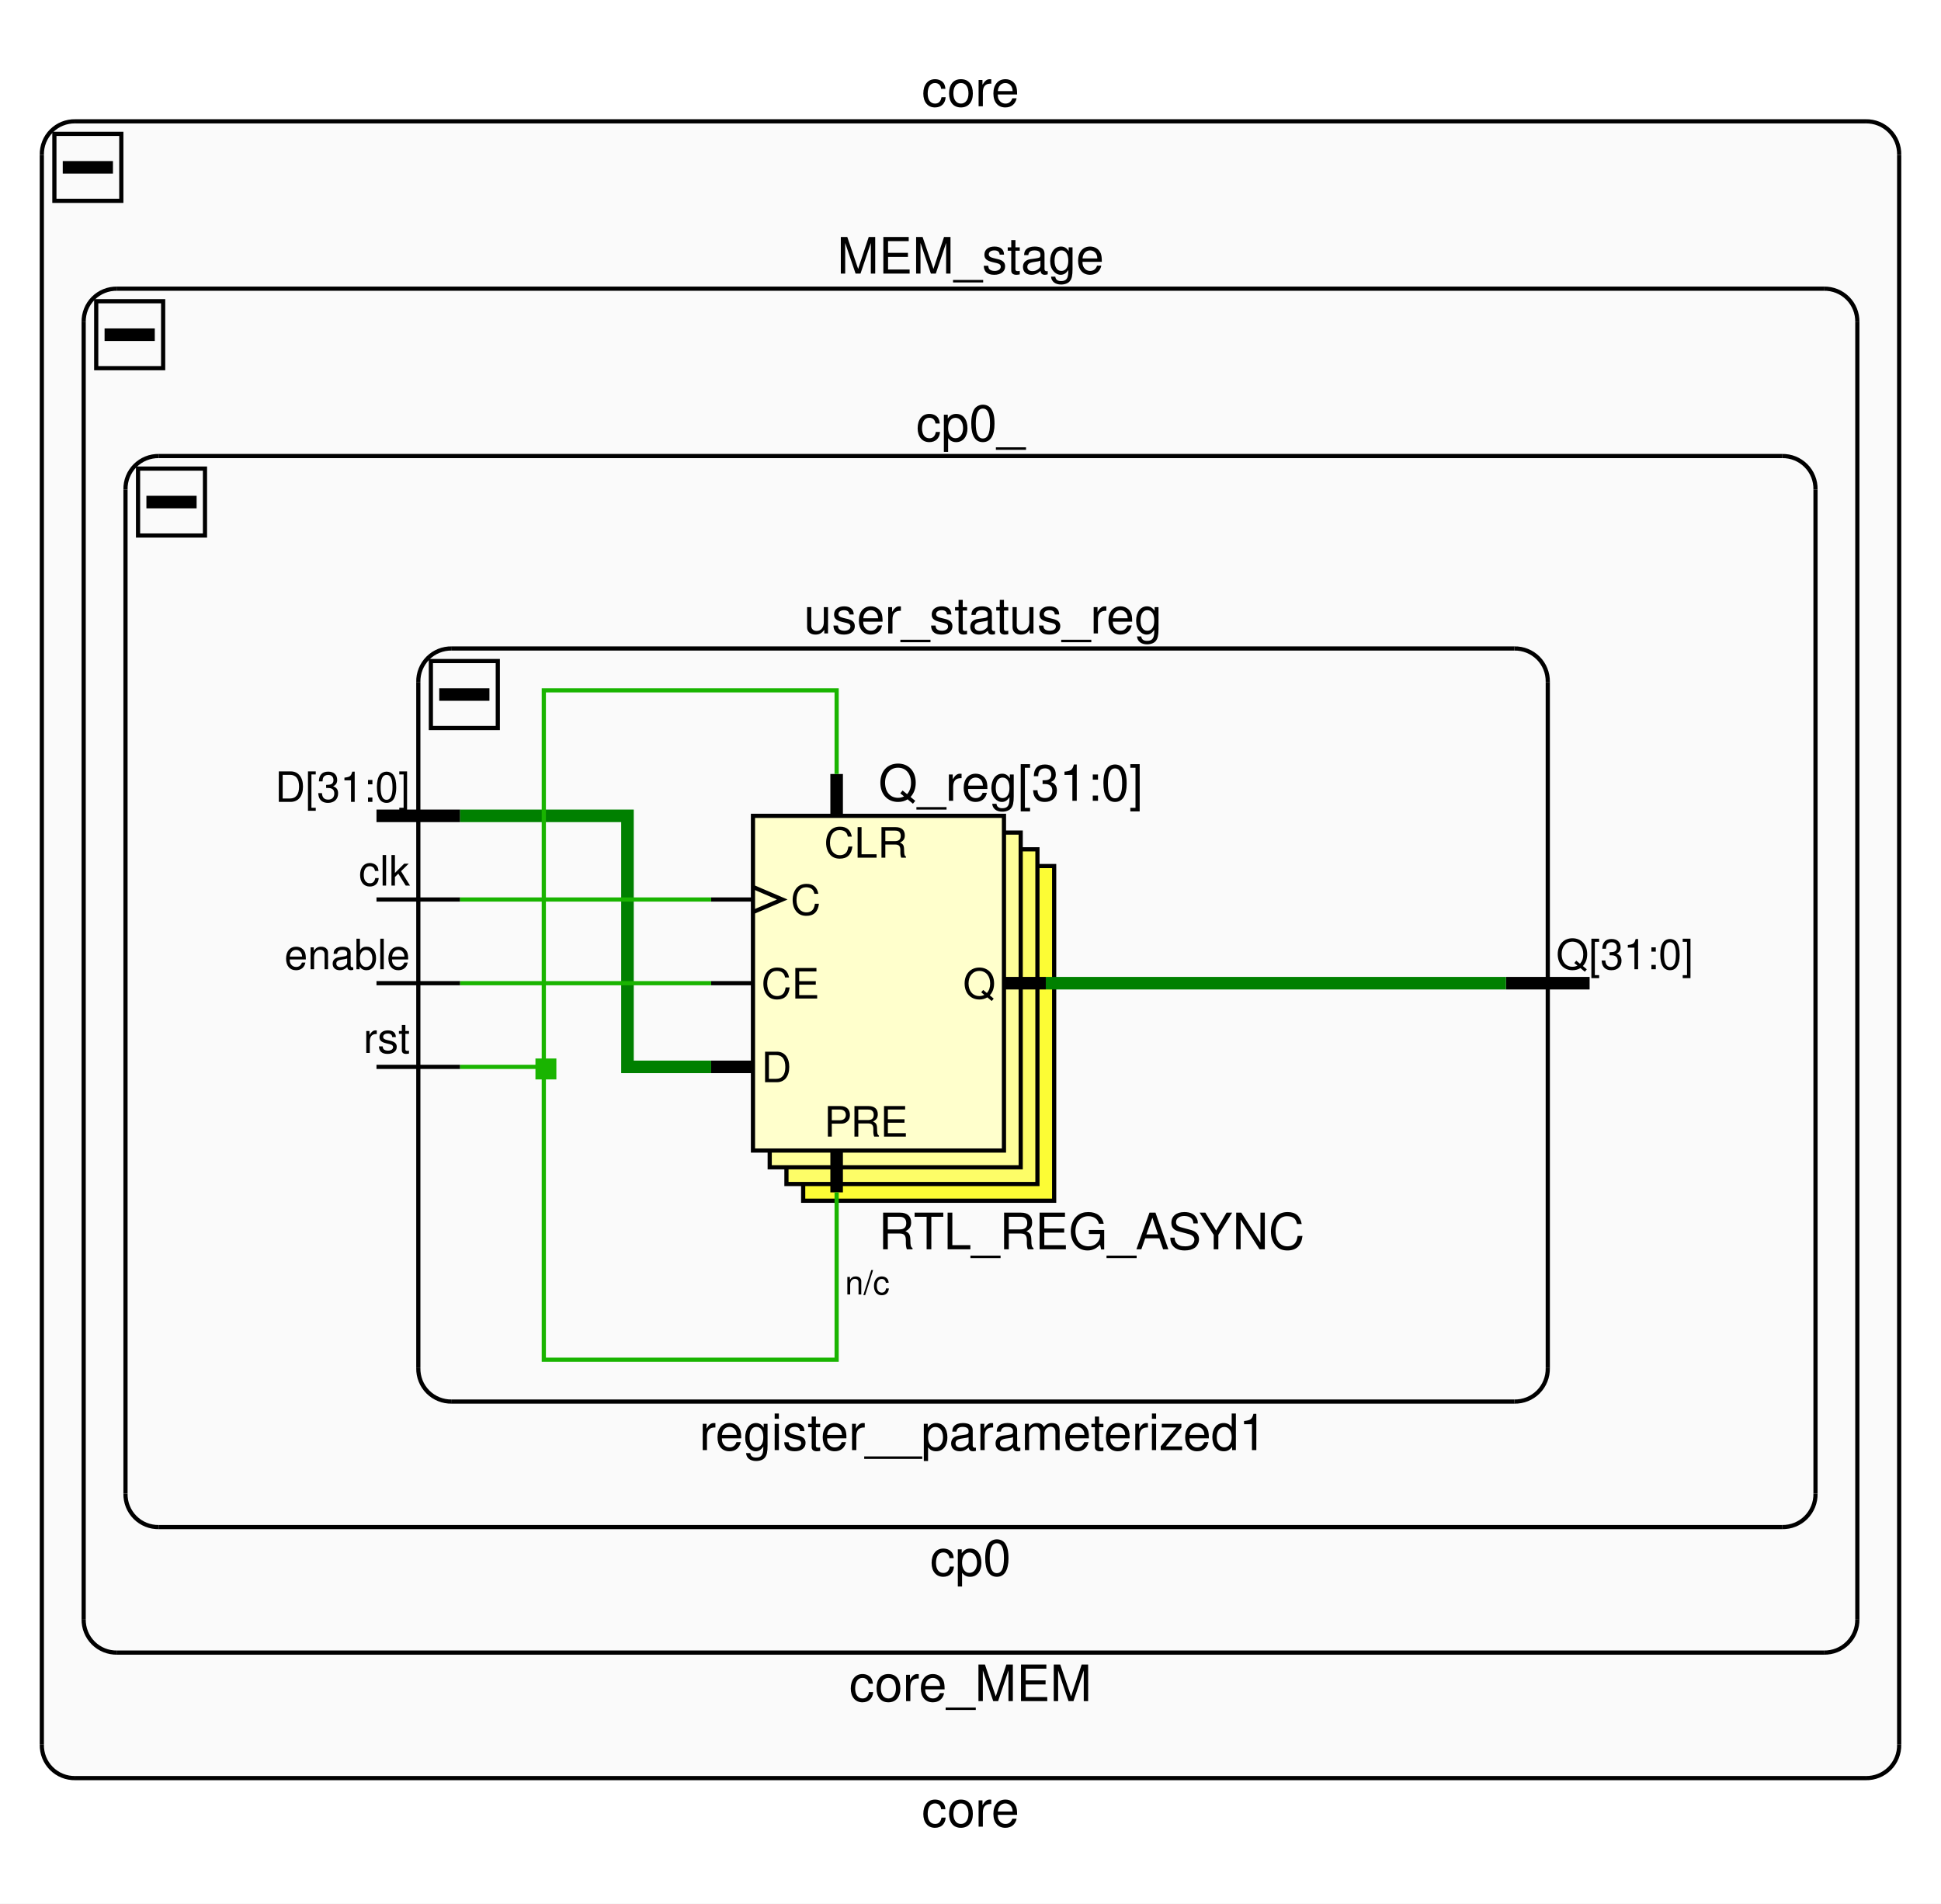
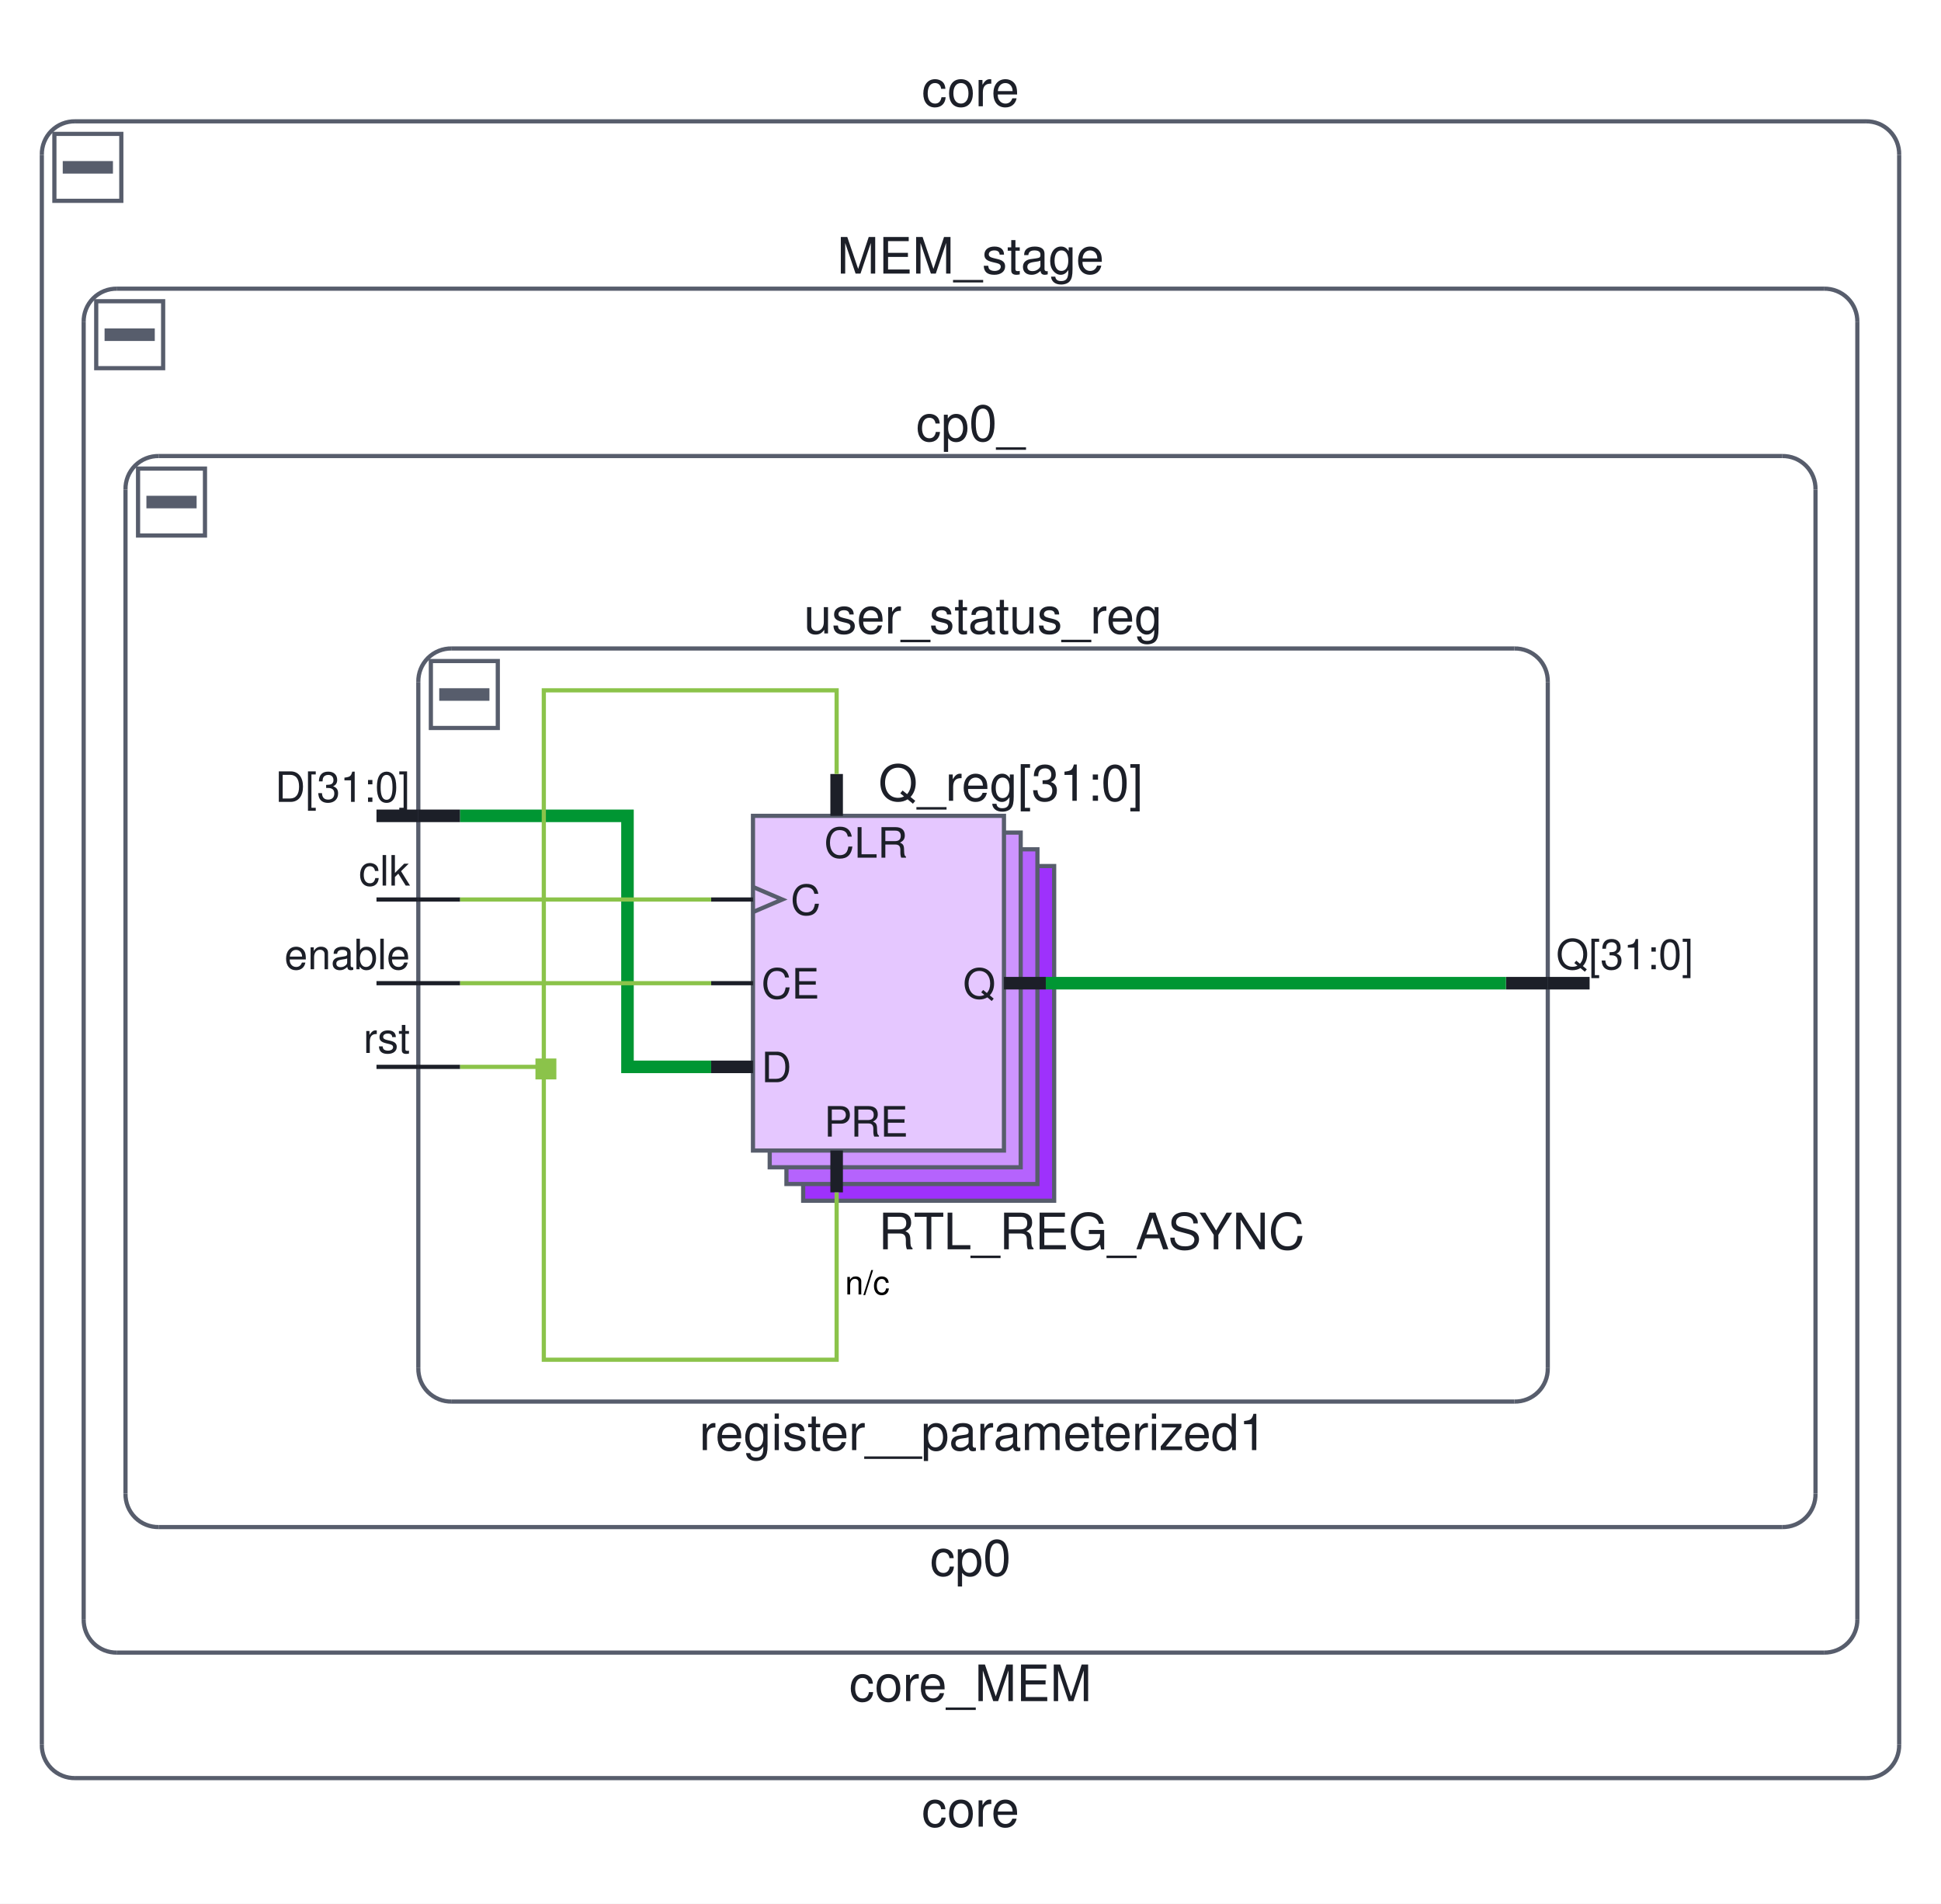
<svg xmlns="http://www.w3.org/2000/svg" viewBox="0 0 464 455" preserveAspectRatio="xMidYMid meet" version="1.1" baseProfile="full" xml:space="preserve">
  <clipPath id="clippingbbox">
    <rect x="0" y="0" width="464" height="455" />
  </clipPath>
-   <g stroke="#19b400" stroke-width="1" stroke-linecap="butt" stroke-linejoin="miter" stroke-miterlimit="4" stroke-dasharray="none" stroke-dashoffset="0" fill="none" font-family="Helvetica" font-style="normal" font-size="12" writing-mode="lr-tb" cursor="crosshair" clip-path="url(#clippingbbox)">
+   <g stroke="#8bc34a" stroke-width="1" stroke-linecap="butt" stroke-linejoin="miter" stroke-miterlimit="4" stroke-dasharray="none" stroke-dashoffset="0" fill="none" font-family="Helvetica" font-style="normal" font-size="12" writing-mode="lr-tb" cursor="crosshair" clip-path="url(#clippingbbox)">
    <path d="M0 0h464v456h-464z" stroke="none" fill="white" />
-     <path d="M18 29h428l3 1l3 1l1 3l1 3v380l-1 3l-1 3l-3 1l-3 1h-428l-3 -1l-3 -1l-1 -3l-1 -3v-380l1 -3l1 -3l3 -1z" stroke="none" fill="#fafafa" />
-     <g stroke="black">
+     <path d="M18 29h428l3 1l3 1l1 3l1 3v380l-1 3l-1 3l-3 1l-3 1h-428l-3 -1l-3 -1l-1 -3l-1 -3v-380l1 -3l1 -3l3 -1z" stroke="none" fill="white" />
+     <g stroke="#575d6c">
      <path d="M18 29h428" />
      <path d="M446,29 A7.835,7.835 1.613 0,1 454,37" />
      <path d="M454 37v380" />
      <path d="M454,417 A7.835,7.835 1.613 0,1 446,425" />
      <path d="M446 425h-428" />
      <path d="M18,425 A7.835,7.835 1.613 0,1 10,417" />
      <path d="M10 417v-380" />
      <path d="M10,37 A7.835,7.835 1.613 0,1 18,29" />
-       <text x="232" y="27" fill="black" stroke-width="0" text-anchor="middle" dy="-1.6">core</text>
+       <text x="232" y="27" fill="#1c1f28" stroke-width="0" text-anchor="middle" dy="-1.6">core</text>
    </g>
-     <g stroke="black" stroke-width="3">
+     <g stroke="#575d6c" stroke-width="3">
      <path d="M15 40h12" />
    </g>
-     <g stroke="black">
+     <g stroke="#575d6c">
      <path d="M13 32h16v16h-16z" />
-       <text x="232" y="427" fill="black" stroke-width="0" text-anchor="middle" dy="9.6">core</text>
-       <path d="M28 69h408l3 1l3 1l1 3l1 3v310l-1 3l-1 3l-3 1l-3 1h-408l-3 -1l-3 -1l-1 -3l-1 -3v-310l1 -3l1 -3l3 -1z" stroke="none" fill="#fafafa" />
+       <text x="232" y="427" fill="#1c1f28" stroke-width="0" text-anchor="middle" dy="9.6">core</text>
+       <path d="M28 69h408l3 1l3 1l1 3l1 3v310l-1 3l-1 3l-3 1l-3 1h-408l-3 -1l-3 -1l-1 -3l-1 -3v-310l1 -3l1 -3l3 -1z" stroke="none" fill="white" />
      <path d="M28 69h408" />
      <path d="M436,69 A7.835,7.835 1.613 0,1 444,77" />
      <path d="M444 77v310" />
      <path d="M444,387 A7.835,7.835 1.613 0,1 436,395" />
      <path d="M436 395h-408" />
      <path d="M28,395 A7.835,7.835 1.613 0,1 20,387" />
      <path d="M20 387v-310" />
      <path d="M20,77 A7.835,7.835 1.613 0,1 28,69" />
-       <text x="232" y="67" fill="black" stroke-width="0" text-anchor="middle" dy="-1.6">MEM_stage</text>
+       <text x="232" y="67" fill="#1c1f28" stroke-width="0" text-anchor="middle" dy="-1.6">MEM_stage</text>
    </g>
-     <g stroke="black" stroke-width="3">
+     <g stroke="#575d6c" stroke-width="3">
      <path d="M25 80h12" />
    </g>
-     <g stroke="black">
+     <g stroke="#575d6c">
      <path d="M23 72h16v16h-16z" />
-       <text x="232" y="397" fill="black" stroke-width="0" text-anchor="middle" dy="9.6">core_MEM</text>
-       <path d="M38 109h388l3 1l3 1l1 3l1 3v240l-1 3l-1 3l-3 1l-3 1h-388l-3 -1l-3 -1l-1 -3l-1 -3v-240l1 -3l1 -3l3 -1z" stroke="none" fill="#fafafa" />
+       <text x="232" y="397" fill="#1c1f28" stroke-width="0" text-anchor="middle" dy="9.6">core_MEM</text>
+       <path d="M38 109h388l3 1l3 1l1 3l1 3v240l-1 3l-1 3l-3 1l-3 1h-388l-3 -1l-3 -1l-1 -3l-1 -3v-240l1 -3l1 -3l3 -1z" stroke="none" fill="white" />
      <path d="M38 109h388" />
      <path d="M426,109 A7.835,7.835 1.613 0,1 434,117" />
      <path d="M434 117v240" />
      <path d="M434,357 A7.835,7.835 1.613 0,1 426,365" />
      <path d="M426 365h-388" />
      <path d="M38,365 A7.835,7.835 1.613 0,1 30,357" />
      <path d="M30 357v-240" />
      <path d="M30,117 A7.835,7.835 1.613 0,1 38,109" />
-       <text x="232" y="107" fill="black" stroke-width="0" text-anchor="middle" dy="-1.6">cp0_</text>
+       <text x="232" y="107" fill="#1c1f28" stroke-width="0" text-anchor="middle" dy="-1.6">cp0_</text>
    </g>
-     <g stroke="black" stroke-width="3">
+     <g stroke="#575d6c" stroke-width="3">
      <path d="M35 120h12" />
    </g>
-     <g stroke="black">
+     <g stroke="#575d6c">
      <path d="M33 112h16v16h-16z" />
-       <text x="232" y="367" fill="black" stroke-width="0" text-anchor="middle" dy="9.6">cp0</text>
-       <path d="M108 155h254l3 1l3 1l1 3l1 3v164l-1 3l-1 3l-3 1l-3 1h-254l-3 -1l-3 -1l-1 -3l-1 -3v-164l1 -3l1 -3l3 -1z" stroke="none" fill="#fafafa" />
+       <text x="232" y="367" fill="#1c1f28" stroke-width="0" text-anchor="middle" dy="9.6">cp0</text>
+       <path d="M108 155h254l3 1l3 1l1 3l1 3v164l-1 3l-1 3l-3 1l-3 1h-254l-3 -1l-3 -1l-1 -3l-1 -3v-164l1 -3l1 -3l3 -1z" stroke="none" fill="white" />
      <path d="M108 155h254" />
      <path d="M362,155 A7.835,7.835 1.613 0,1 370,163" />
      <path d="M370 163v164" />
      <path d="M370,327 A7.835,7.835 1.613 0,1 362,335" />
      <path d="M362 335h-254" />
      <path d="M108,335 A7.835,7.835 1.613 0,1 100,327" />
      <path d="M100 327v-164" />
      <path d="M100,163 A7.835,7.835 1.613 0,1 108,155" />
    </g>
-     <g stroke="black" stroke-width="3">
+     <g stroke="#575d6c" stroke-width="3">
      <path d="M105 166h12" />
    </g>
-     <g stroke="black">
+     <g stroke="#575d6c">
      <path d="M103 158h16v16h-16z" />
-       <text x="235" y="153" fill="black" stroke-width="0" text-anchor="middle" dy="-1.6">user_status_reg</text>
-       <text x="235" y="337" fill="black" stroke-width="0" text-anchor="middle" dy="9.6">register__parameterized1</text>
+       <text x="235" y="153" fill="#1c1f28" stroke-width="0" text-anchor="middle" dy="-1.6">user_status_reg</text>
+       <text x="235" y="337" fill="#1c1f28" stroke-width="0" text-anchor="middle" dy="9.6">register__parameterized1</text>
+     </g>
+     <g stroke="#1c1f28">
      <path d="M90 215h10" />
-       <text x="98" y="213" fill="black" stroke-width="0" font-size="10" text-anchor="end" dy="-1.333">clk</text>
+       <text x="98" y="213" fill="#1c1f28" stroke-width="0" font-size="10" text-anchor="end" dy="-1.333">clk</text>
      <path d="M90 235h10" />
-       <text x="98" y="233" fill="black" stroke-width="0" font-size="10" text-anchor="end" dy="-1.333">enable</text>
+       <text x="98" y="233" fill="#1c1f28" stroke-width="0" font-size="10" text-anchor="end" dy="-1.333">enable</text>
      <path d="M90 255h10" />
-       <text x="98" y="253" fill="black" stroke-width="0" font-size="10" text-anchor="end" dy="-1.333">rst</text>
+       <text x="98" y="253" fill="#1c1f28" stroke-width="0" font-size="10" text-anchor="end" dy="-1.333">rst</text>
    </g>
-     <g stroke="black" stroke-width="3">
+     <g stroke="#1c1f28" stroke-width="3">
      <path d="M90 195h10" />
-       <text x="98" y="193" fill="black" stroke-width="0" font-size="10" text-anchor="end" dy="-1.333">D[31:0]</text>
+       <text x="98" y="193" fill="#1c1f28" stroke-width="0" font-size="10" text-anchor="end" dy="-1.333">D[31:0]</text>
      <path d="M380 235h-10" />
-       <text x="372" y="233" fill="black" stroke-width="0" font-size="10" dy="-1.333">Q[31:0]</text>
+       <text x="372" y="233" fill="#1c1f28" stroke-width="0" font-size="10" dy="-1.333">Q[31:0]</text>
    </g>
-     <g stroke="black">
+     <g stroke="#1c1f28">
      <path d="M110 215h-10" />
      <path d="M110 235h-10" />
      <path d="M110 255h-10" />
    </g>
-     <g stroke="black" stroke-width="3">
+     <g stroke="#1c1f28" stroke-width="3">
      <path d="M110 195h-10" />
      <path d="M360 235h10" />
-       <path d="M192 207h60v80h-60z" stroke="none" fill="#fcfc35" />
+       <path d="M192 207h60v80h-60z" stroke="none" fill="#9e31fc" />
    </g>
-     <g stroke="black">
+     <g stroke="#575d6c">
      <path d="M192 207h60v80h-60z" />
-       <path d="M188 203h60v80h-60z" stroke="none" fill="#fdfd67" />
+       <path d="M188 203h60v80h-60z" stroke="none" fill="#b563fd" />
      <path d="M188 203h60v80h-60z" />
-       <path d="M184 199h60v80h-60z" stroke="none" fill="#fefe99" />
+       <path d="M184 199h60v80h-60z" stroke="none" fill="#cd95fe" />
      <path d="M184 199h60v80h-60z" />
-       <path d="M180 195h60v80h-60z" stroke="none" fill="#ffffcc" />
+       <path d="M180 195h60v80h-60z" stroke="none" fill="#e5c7ff" />
      <path d="M180 195h60v80h-60z" />
      <path d="M180 218l7 -3l-7 -3" />
-       <text x="210" y="193" fill="black" stroke-width="0" dy="-1.6">Q_reg[31:0]</text>
-       <text x="210" y="289" fill="black" stroke-width="0" dy="9.6">RTL_REG_ASYNC</text>
+       <text x="210" y="193" fill="#1c1f28" stroke-width="0" dy="-1.6">Q_reg[31:0]</text>
+       <text x="210" y="289" fill="#1c1f28" stroke-width="0" dy="9.6">RTL_REG_ASYNC</text>
+     </g>
+     <g stroke="#1c1f28">
      <path d="M170 215h10" />
-       <text x="189" y="215" fill="black" stroke-width="0" font-size="10" dy="3.667">C</text>
+       <text x="189" y="215" fill="#1c1f28" stroke-width="0" font-size="10" dy="3.667">C</text>
      <path d="M170 235h10" />
-       <text x="182" y="235" fill="black" stroke-width="0" font-size="10" dy="3.667">CE</text>
+       <text x="182" y="235" fill="#1c1f28" stroke-width="0" font-size="10" dy="3.667">CE</text>
    </g>
-     <g stroke="black" stroke-width="3">
+     <g stroke="#1c1f28" stroke-width="3">
      <path d="M200 185v10" />
-       <text x="197" y="197" fill="black" stroke-width="0" font-size="10" dy="8">CLR</text>
+       <text x="197" y="197" fill="#1c1f28" stroke-width="0" font-size="10" dy="8">CLR</text>
      <path d="M170 255h10" />
-       <text x="182" y="255" fill="black" stroke-width="0" font-size="10" dy="3.667">D</text>
+       <text x="182" y="255" fill="#1c1f28" stroke-width="0" font-size="10" dy="3.667">D</text>
      <path d="M200 285v-10" />
-       <text x="197" y="273" fill="black" stroke-width="0" font-size="10" dy="-1.333">PRE</text>
+       <text x="197" y="273" fill="#1c1f28" stroke-width="0" font-size="10" dy="-1.333">PRE</text>
      <text x="202" y="303" fill="black" stroke-width="0" font-size="8" dy="6.4">n/c</text>
      <path d="M250 235h-10" />
-       <text x="238" y="235" fill="black" stroke-width="0" font-size="10" text-anchor="end" dy="3.667">Q</text>
+       <text x="238" y="235" fill="#1c1f28" stroke-width="0" font-size="10" text-anchor="end" dy="3.667">Q</text>
    </g>
-     <g stroke="green" stroke-width="3">
+     <g stroke="#009633" stroke-width="3">
      <path d="M110 195h40v60h20" />
      <path d="M250 235h110" />
    </g>
    <g>
      <path d="M110 215h60" />
      <path d="M110 235h60" />
      <path d="M200 185v-20h-70v160h70v-40" />
      <path d="M110 255h20" />
-       <path d="M128 253h5v5h-5z" stroke="none" fill="#19b400" />
+       <path d="M128 253h5v5h-5z" stroke="none" fill="#8bc34a" />
    </g>
  </g>
</svg>
